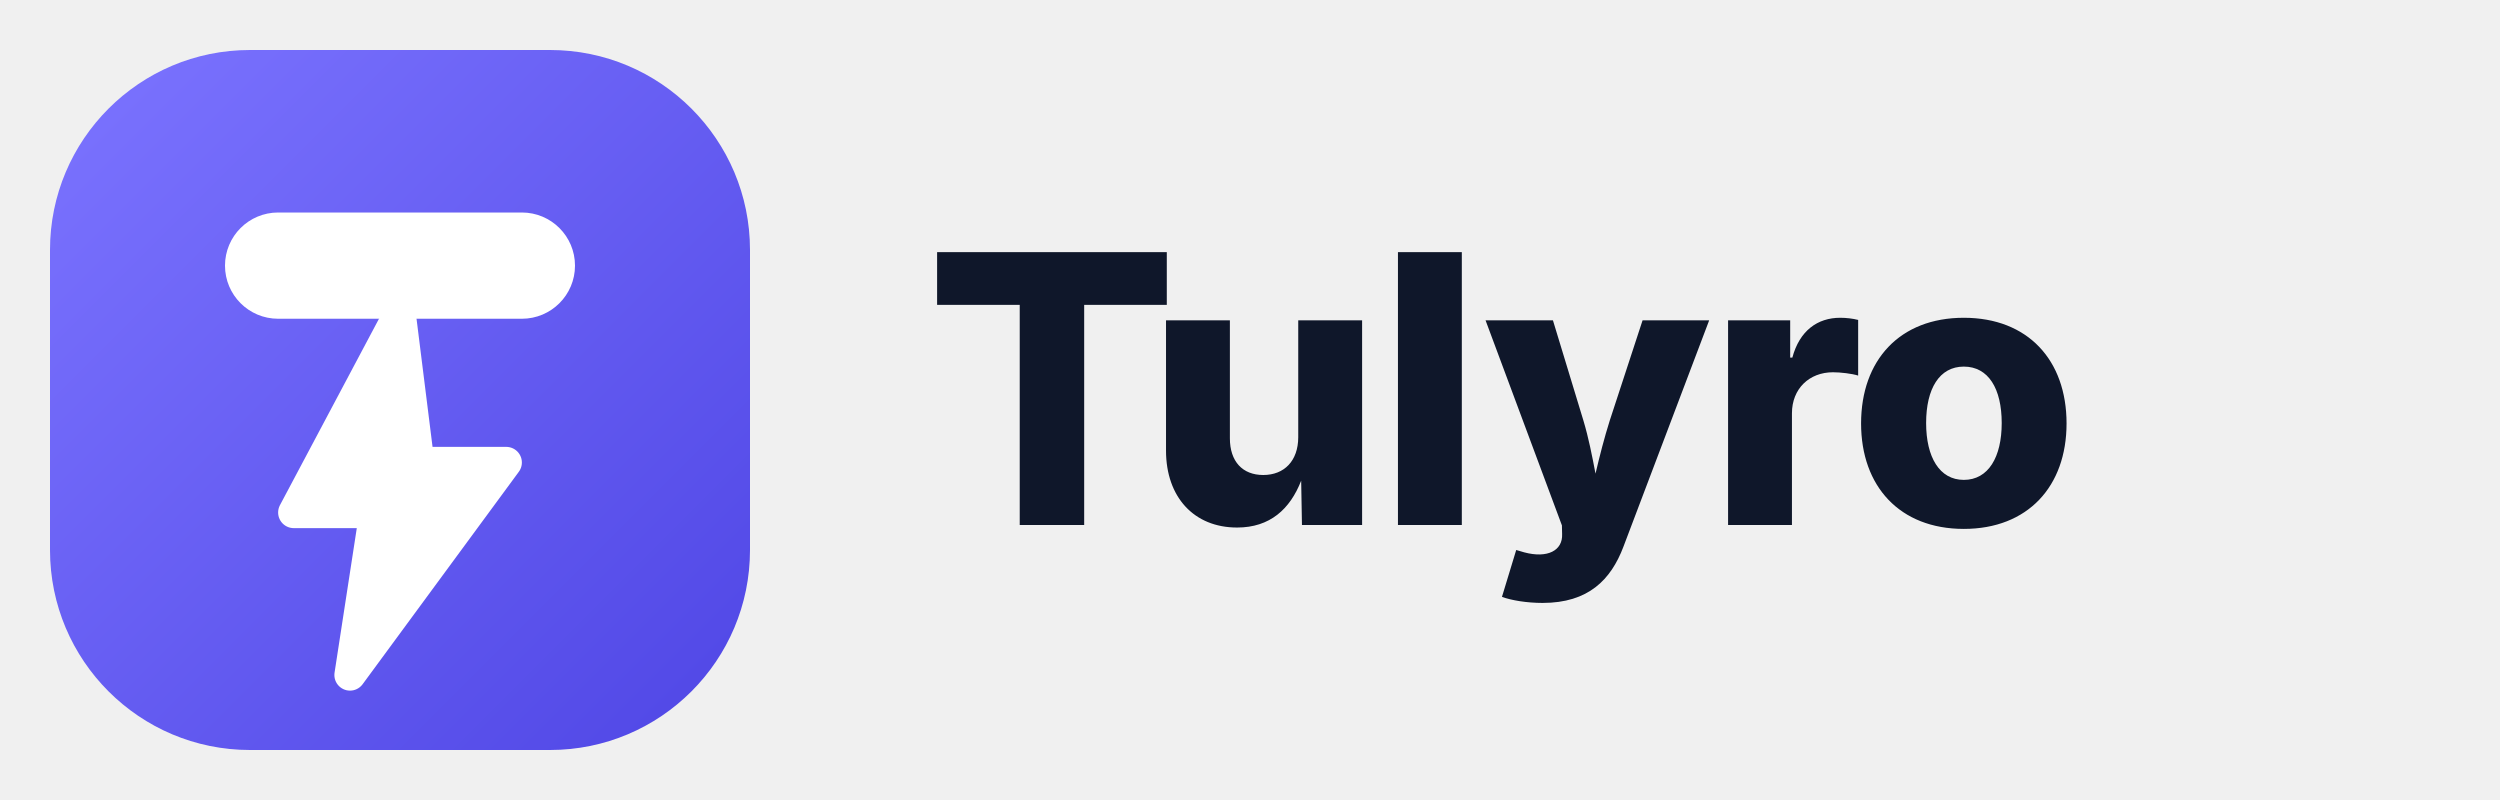
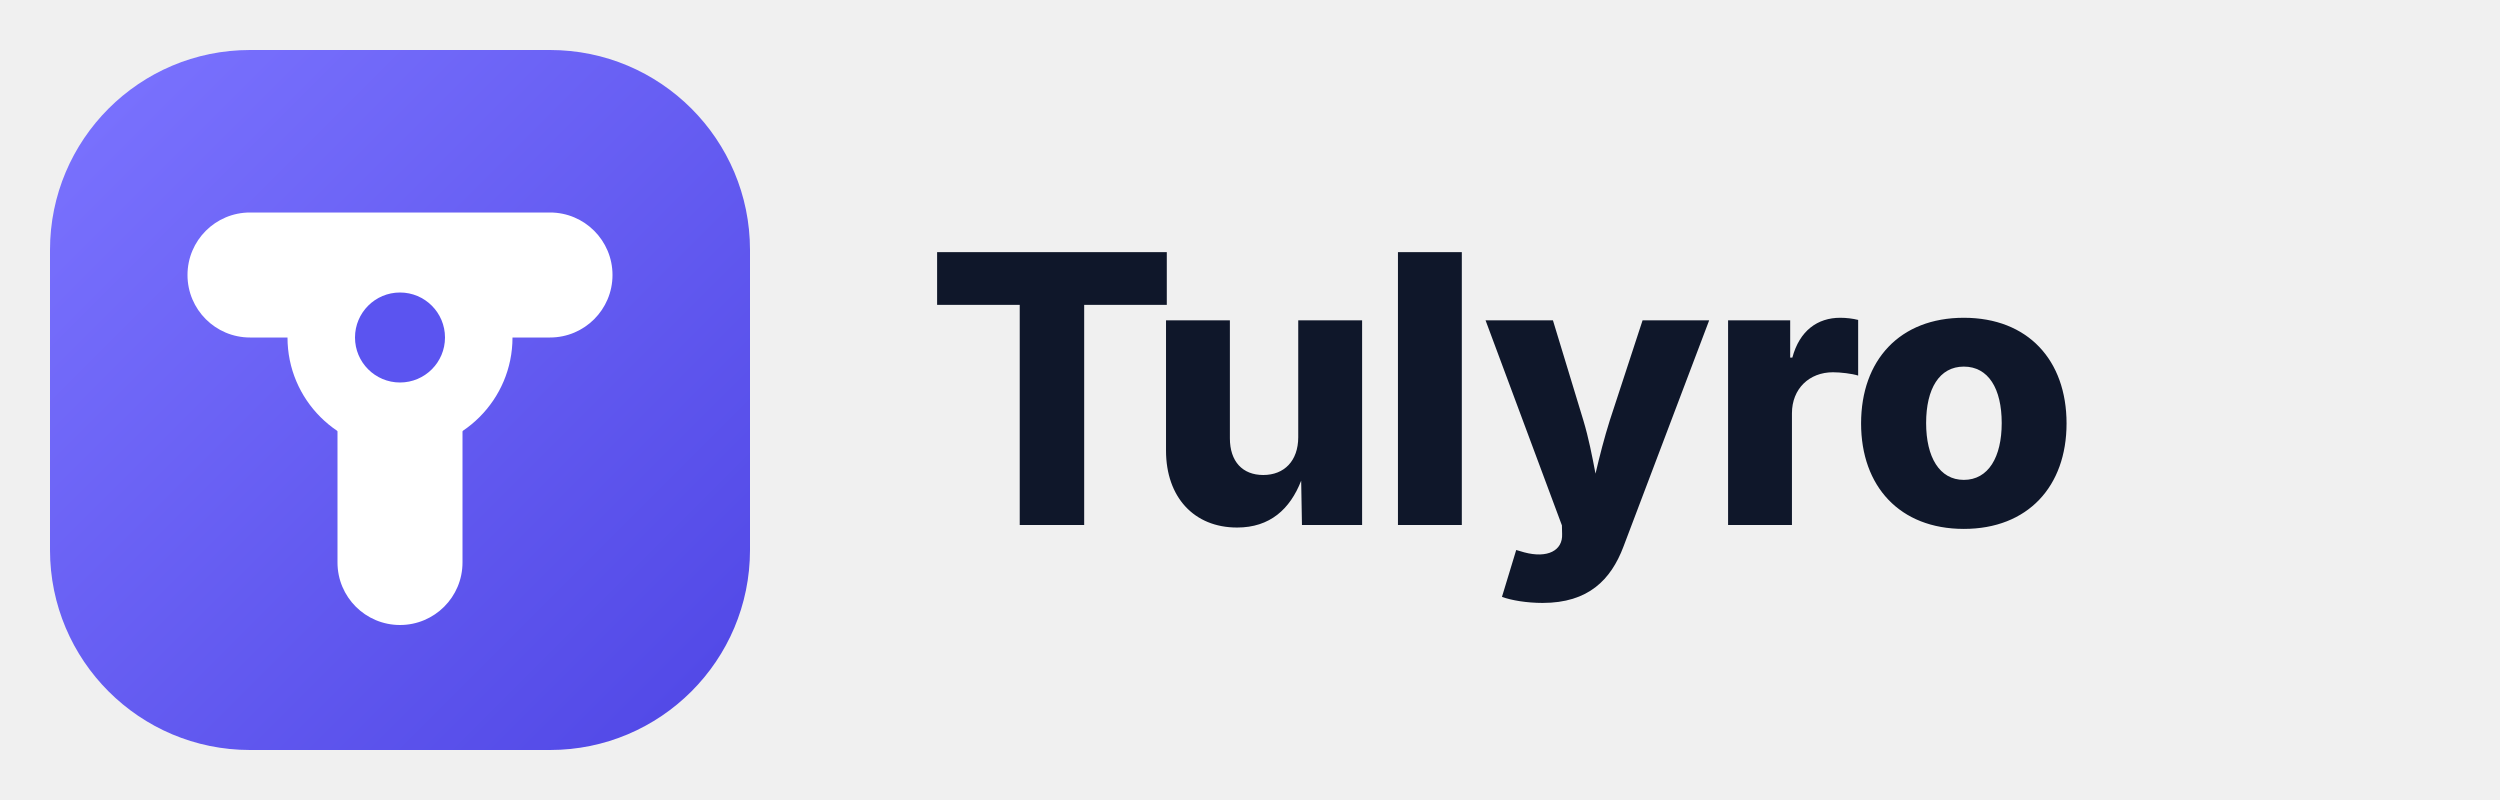
<svg xmlns="http://www.w3.org/2000/svg" width="200" height="64" viewBox="0 0 200 64" role="img" aria-label="Tulyro">
  <defs>
    <linearGradient id="tulyro-lg" x1="0" y1="0" x2="1" y2="1">
      <stop offset="0" stop-color="#7C74FF" />
      <stop offset="1" stop-color="#4F46E5" />
    </linearGradient>
  </defs>
  <rect x="4" y="4" width="56" height="56" rx="16" fill="url(#tulyro-lg)" />
-   <rect x="18" y="17" width="28" height="8.5" rx="4.25" fill="#FFFFFF" />
-   <polygon points="32,25 23.5,41 30,41 28,54 40.5,37 33.5,37" fill="#FFFFFF" stroke="#FFFFFF" stroke-width="2.5" stroke-linejoin="round" />
+   <rect x="15" y="17" width="34" height="10" rx="5" fill="#FFFFFF" />
+   <rect x="27" y="27" width="10" height="23" rx="5" fill="#FFFFFF" />
+   <circle cx="32" cy="27" r="9" fill="#FFFFFF" />
+   <circle cx="32" cy="27" r="3.6" fill="#5B54F0" />
  <text x="74" y="42" font-family="Plus Jakarta Sans, Inter, system-ui, sans-serif" font-size="30" font-weight="800" letter-spacing="-0.5" fill="#0F172A">Tulyro</text>
</svg>
